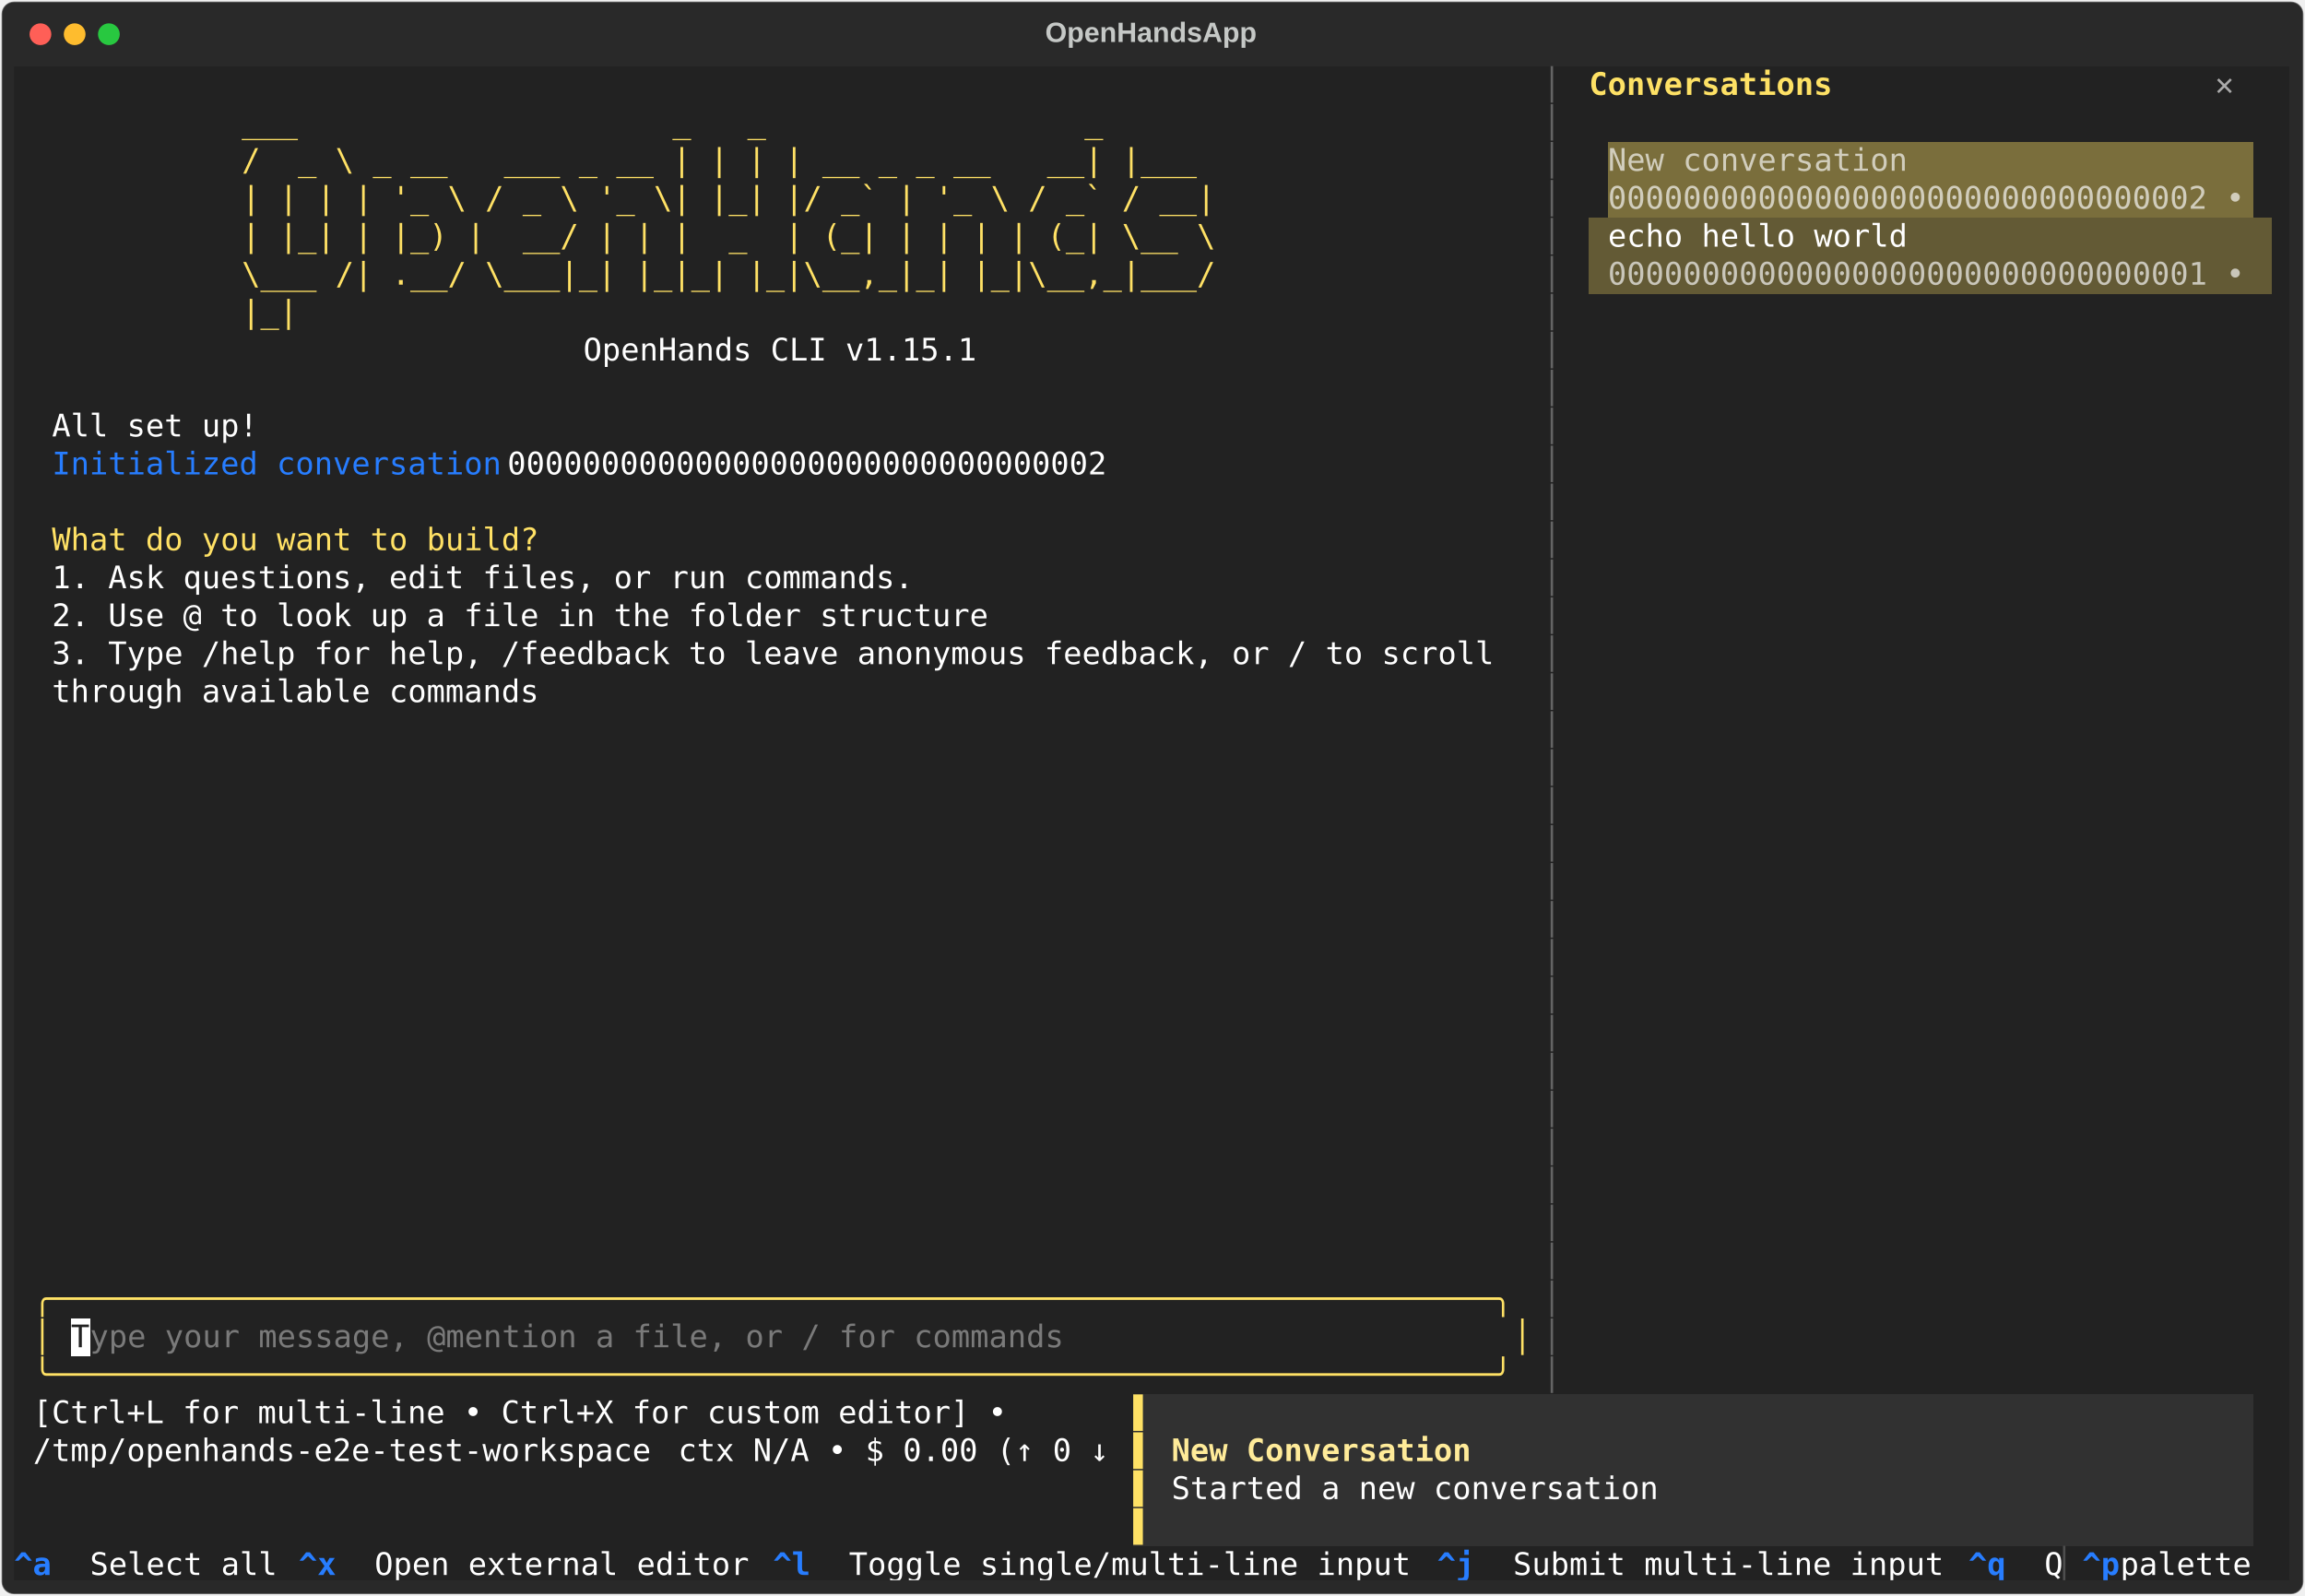
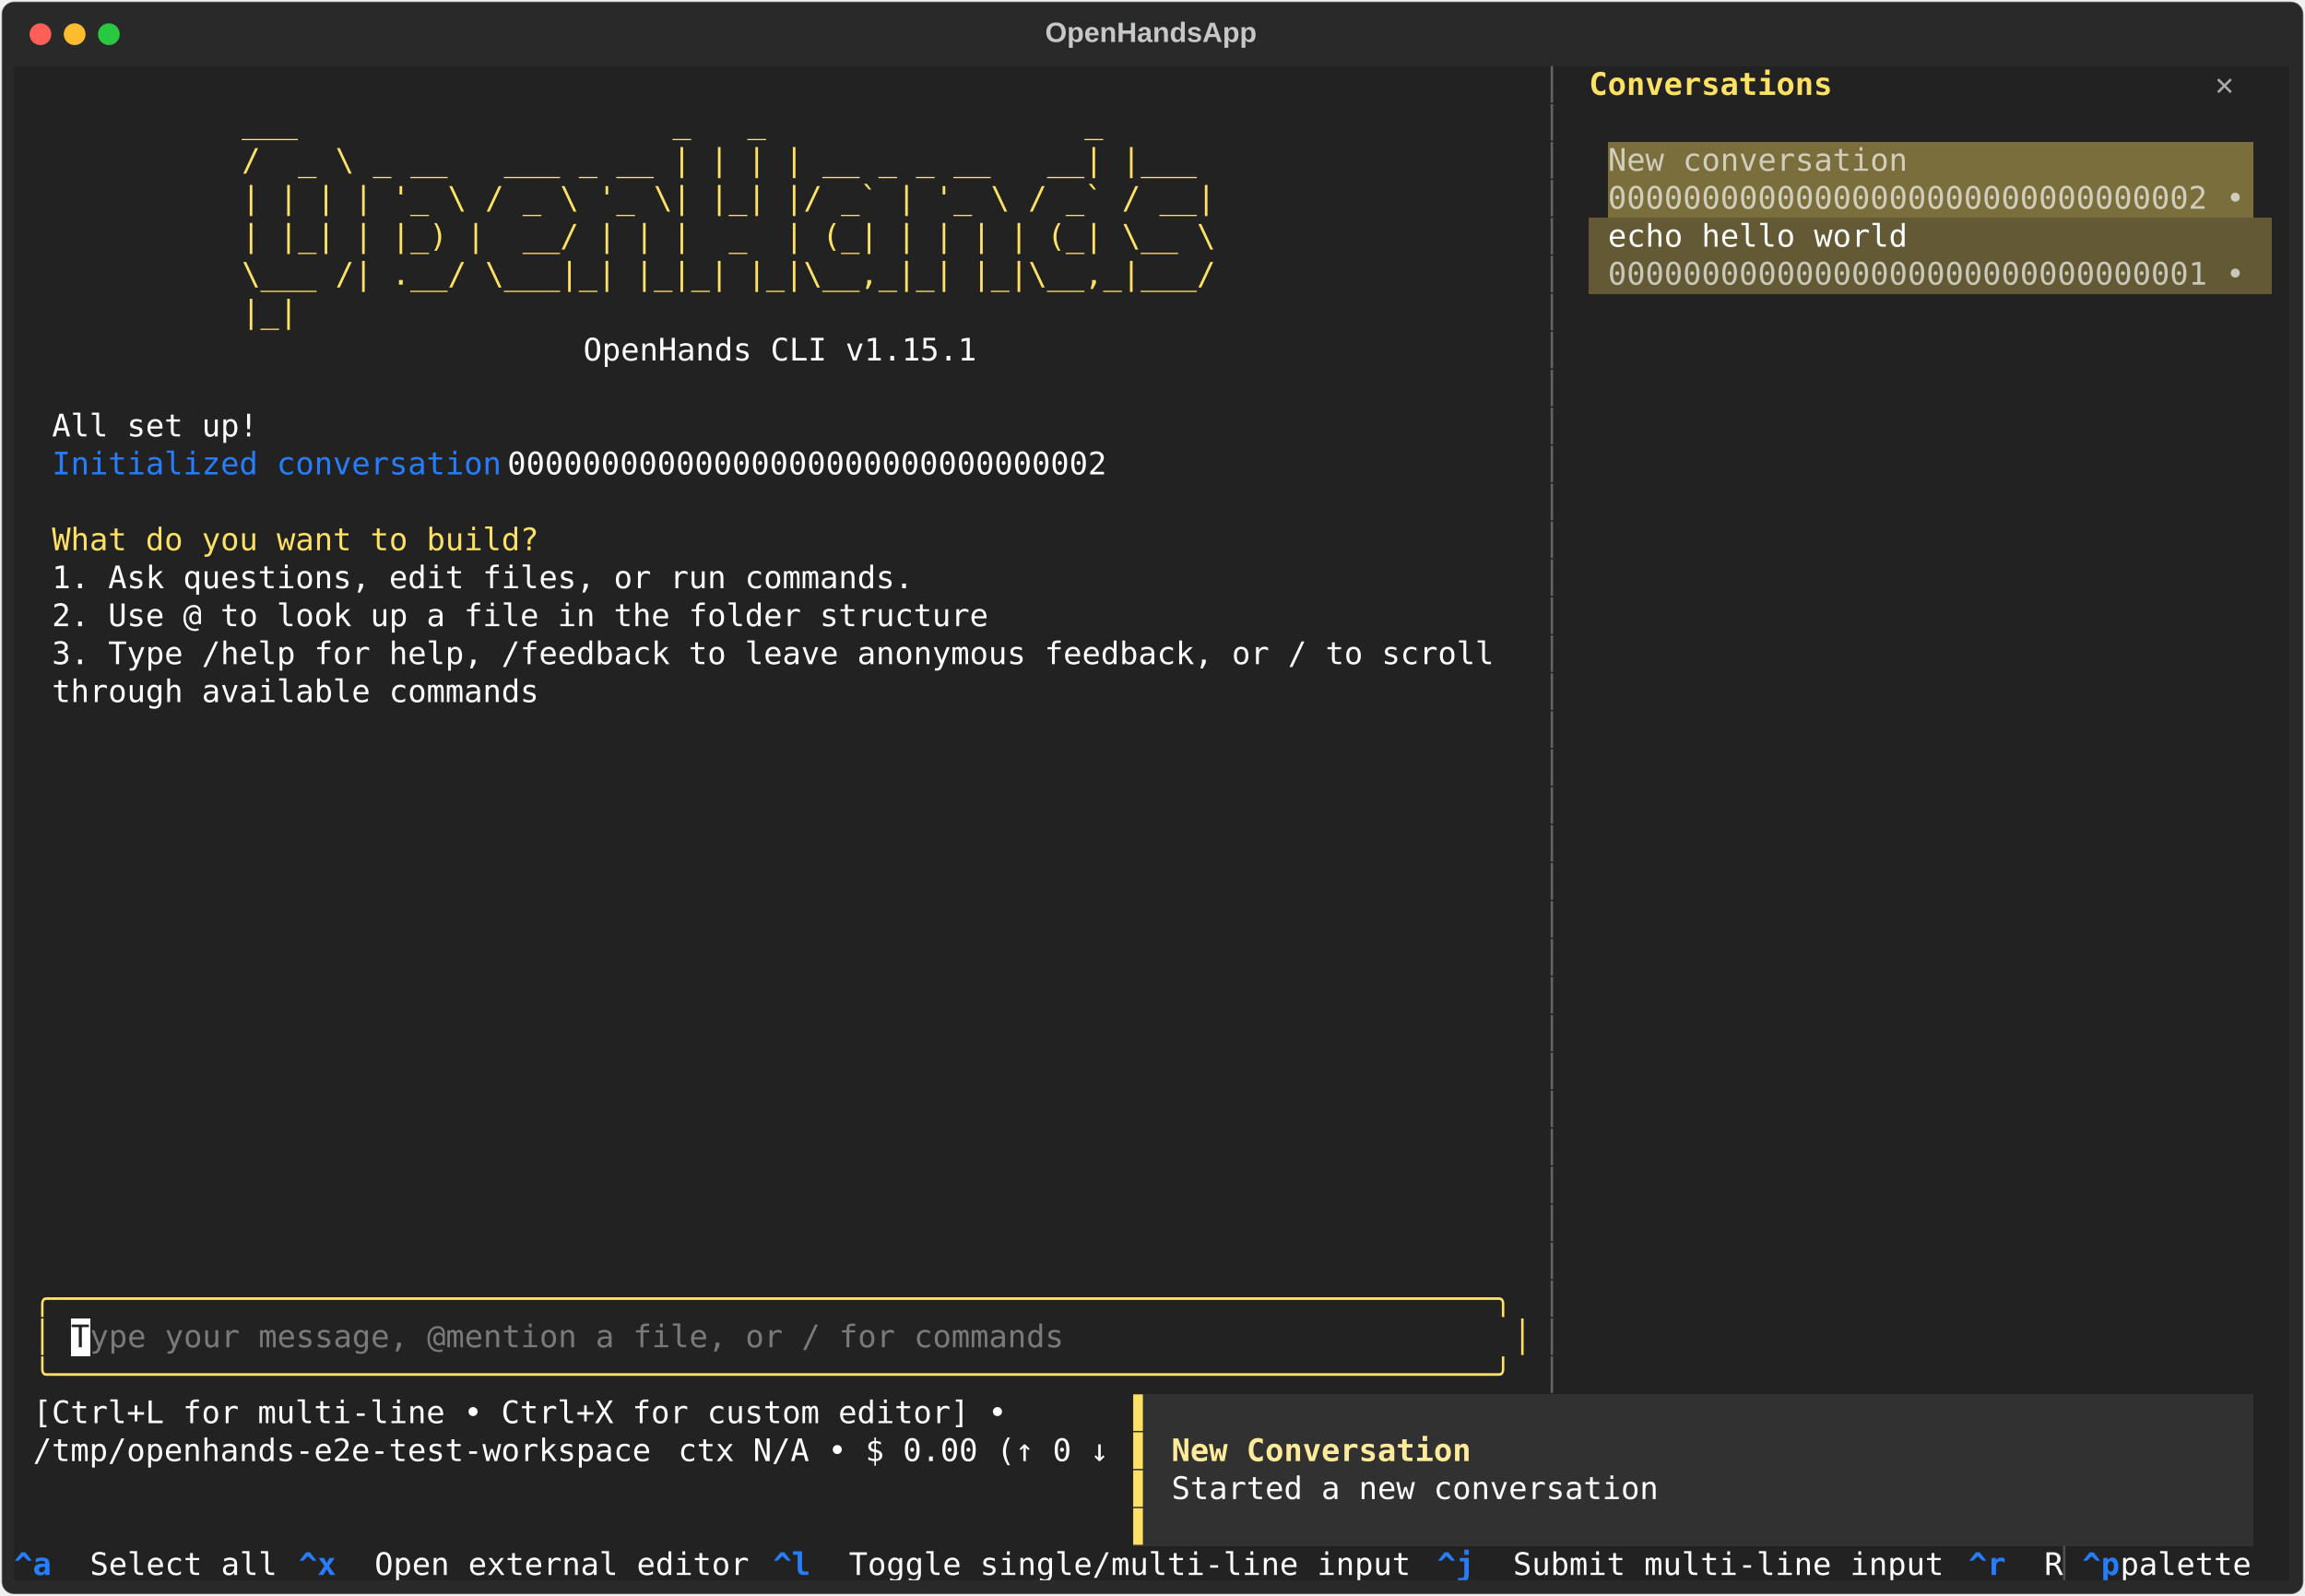
<svg xmlns="http://www.w3.org/2000/svg" class="rich-terminal" viewBox="0 0 1482 1026.0">
  <style>

    @font-face {
        font-family: "Fira Code";
        src: local("FiraCode-Regular"),
                url("https://cdnjs.cloudflare.com/ajax/libs/firacode/6.2.0/woff2/FiraCode-Regular.woff2") format("woff2"),
                url("https://cdnjs.cloudflare.com/ajax/libs/firacode/6.2.0/woff/FiraCode-Regular.woff") format("woff");
        font-style: normal;
        font-weight: 400;
    }
    @font-face {
        font-family: "Fira Code";
        src: local("FiraCode-Bold"),
                url("https://cdnjs.cloudflare.com/ajax/libs/firacode/6.2.0/woff2/FiraCode-Bold.woff2") format("woff2"),
                url("https://cdnjs.cloudflare.com/ajax/libs/firacode/6.2.0/woff/FiraCode-Bold.woff") format("woff");
        font-style: bold;
        font-weight: 700;
    }

    .terminal-matrix {
        font-family: Fira Code, monospace;
        font-size: 20px;
        line-height: 24.4px;
        font-variant-east-asian: full-width;
    }

    .terminal-title {
        font-size: 18px;
        font-weight: bold;
        font-family: arial;
    }

    .terminal-r1 { fill: #c5c8c6 }
.terminal-r2 { fill: #646464 }
.terminal-r3 { fill: #fee165;font-weight: bold }
.terminal-r4 { fill: #aaaaaa;font-weight: bold }
.terminal-r5 { fill: #ffe165 }
.terminal-r6 { fill: #d1cdbc }
.terminal-r7 { fill: #ffffff }
.terminal-r8 { fill: #c9c6ba }
.terminal-r9 { fill: #277dff }
.terminal-r10 { fill: #fee165 }
.terminal-r11 { fill: #222222 }
.terminal-r12 { fill: #7a7a7a }
.terminal-r13 { fill: #ffeb99;font-weight: bold }
.terminal-r14 { fill: #277dff;font-weight: bold }
.terminal-r15 { fill: #4e4e4e }
    </style>
  <defs>
    <clipPath id="terminal-clip-terminal">
      <rect x="0" y="0" width="1463.0" height="975.0" />
    </clipPath>
    <clipPath id="terminal-line-0">
      <rect x="0" y="1.5" width="1464" height="24.65" />
    </clipPath>
    <clipPath id="terminal-line-1">
      <rect x="0" y="25.9" width="1464" height="24.65" />
    </clipPath>
    <clipPath id="terminal-line-2">
      <rect x="0" y="50.3" width="1464" height="24.65" />
    </clipPath>
    <clipPath id="terminal-line-3">
      <rect x="0" y="74.7" width="1464" height="24.65" />
    </clipPath>
    <clipPath id="terminal-line-4">
      <rect x="0" y="99.1" width="1464" height="24.65" />
    </clipPath>
    <clipPath id="terminal-line-5">
      <rect x="0" y="123.5" width="1464" height="24.65" />
    </clipPath>
    <clipPath id="terminal-line-6">
      <rect x="0" y="147.9" width="1464" height="24.65" />
    </clipPath>
    <clipPath id="terminal-line-7">
      <rect x="0" y="172.3" width="1464" height="24.65" />
    </clipPath>
    <clipPath id="terminal-line-8">
      <rect x="0" y="196.7" width="1464" height="24.65" />
    </clipPath>
    <clipPath id="terminal-line-9">
      <rect x="0" y="221.1" width="1464" height="24.65" />
    </clipPath>
    <clipPath id="terminal-line-10">
      <rect x="0" y="245.5" width="1464" height="24.65" />
    </clipPath>
    <clipPath id="terminal-line-11">
      <rect x="0" y="269.9" width="1464" height="24.65" />
    </clipPath>
    <clipPath id="terminal-line-12">
      <rect x="0" y="294.3" width="1464" height="24.65" />
    </clipPath>
    <clipPath id="terminal-line-13">
      <rect x="0" y="318.7" width="1464" height="24.65" />
    </clipPath>
    <clipPath id="terminal-line-14">
      <rect x="0" y="343.1" width="1464" height="24.65" />
    </clipPath>
    <clipPath id="terminal-line-15">
      <rect x="0" y="367.5" width="1464" height="24.65" />
    </clipPath>
    <clipPath id="terminal-line-16">
      <rect x="0" y="391.9" width="1464" height="24.65" />
    </clipPath>
    <clipPath id="terminal-line-17">
      <rect x="0" y="416.3" width="1464" height="24.65" />
    </clipPath>
    <clipPath id="terminal-line-18">
      <rect x="0" y="440.7" width="1464" height="24.65" />
    </clipPath>
    <clipPath id="terminal-line-19">
      <rect x="0" y="465.1" width="1464" height="24.65" />
    </clipPath>
    <clipPath id="terminal-line-20">
      <rect x="0" y="489.5" width="1464" height="24.65" />
    </clipPath>
    <clipPath id="terminal-line-21">
      <rect x="0" y="513.9" width="1464" height="24.65" />
    </clipPath>
    <clipPath id="terminal-line-22">
      <rect x="0" y="538.3" width="1464" height="24.65" />
    </clipPath>
    <clipPath id="terminal-line-23">
      <rect x="0" y="562.7" width="1464" height="24.65" />
    </clipPath>
    <clipPath id="terminal-line-24">
      <rect x="0" y="587.1" width="1464" height="24.65" />
    </clipPath>
    <clipPath id="terminal-line-25">
      <rect x="0" y="611.5" width="1464" height="24.65" />
    </clipPath>
    <clipPath id="terminal-line-26">
      <rect x="0" y="635.9" width="1464" height="24.65" />
    </clipPath>
    <clipPath id="terminal-line-27">
      <rect x="0" y="660.3" width="1464" height="24.65" />
    </clipPath>
    <clipPath id="terminal-line-28">
      <rect x="0" y="684.7" width="1464" height="24.65" />
    </clipPath>
    <clipPath id="terminal-line-29">
      <rect x="0" y="709.1" width="1464" height="24.65" />
    </clipPath>
    <clipPath id="terminal-line-30">
      <rect x="0" y="733.5" width="1464" height="24.65" />
    </clipPath>
    <clipPath id="terminal-line-31">
      <rect x="0" y="757.9" width="1464" height="24.65" />
    </clipPath>
    <clipPath id="terminal-line-32">
      <rect x="0" y="782.3" width="1464" height="24.65" />
    </clipPath>
    <clipPath id="terminal-line-33">
      <rect x="0" y="806.7" width="1464" height="24.65" />
    </clipPath>
    <clipPath id="terminal-line-34">
      <rect x="0" y="831.1" width="1464" height="24.65" />
    </clipPath>
    <clipPath id="terminal-line-35">
      <rect x="0" y="855.5" width="1464" height="24.65" />
    </clipPath>
    <clipPath id="terminal-line-36">
      <rect x="0" y="879.9" width="1464" height="24.65" />
    </clipPath>
    <clipPath id="terminal-line-37">
      <rect x="0" y="904.3" width="1464" height="24.65" />
    </clipPath>
    <clipPath id="terminal-line-38">
      <rect x="0" y="928.7" width="1464" height="24.65" />
    </clipPath>
  </defs>
  <rect fill="#292929" stroke="rgba(255,255,255,0.35)" stroke-width="1" x="1" y="1" width="1480" height="1024" rx="8" />
  <text class="terminal-title" fill="#c5c8c6" text-anchor="middle" x="740" y="27">OpenHandsApp</text>
  <g transform="translate(26,22)">
    <circle cx="0" cy="0" r="7" fill="#ff5f57" />
    <circle cx="22" cy="0" r="7" fill="#febc2e" />
    <circle cx="44" cy="0" r="7" fill="#28c840" />
  </g>
  <g transform="translate(9, 41)" clip-path="url(#terminal-clip-terminal)">
    <rect fill="#222222" x="0" y="1.5" width="988.2" height="24.65" shape-rendering="crispEdges" />
    <rect fill="#222222" x="988.2" y="1.5" width="12.2" height="24.65" shape-rendering="crispEdges" />
    <rect fill="#222222" x="1000.4" y="1.5" width="12.2" height="24.65" shape-rendering="crispEdges" />
    <rect fill="#222222" x="1012.6" y="1.5" width="158.6" height="24.65" shape-rendering="crispEdges" />
    <rect fill="#222222" x="1171.2" y="1.5" width="244" height="24.65" shape-rendering="crispEdges" />
    <rect fill="#222222" x="1415.2" y="1.5" width="36.6" height="24.65" shape-rendering="crispEdges" />
    <rect fill="#222222" x="1451.8" y="1.5" width="12.2" height="24.65" shape-rendering="crispEdges" />
    <rect fill="#222222" x="0" y="25.9" width="146.4" height="24.65" shape-rendering="crispEdges" />
    <rect fill="#222222" x="146.4" y="25.9" width="695.4" height="24.65" shape-rendering="crispEdges" />
    <rect fill="#222222" x="841.8" y="25.9" width="146.4" height="24.65" shape-rendering="crispEdges" />
    <rect fill="#222222" x="988.2" y="25.9" width="12.2" height="24.65" shape-rendering="crispEdges" />
    <rect fill="#222222" x="1000.4" y="25.9" width="463.6" height="24.65" shape-rendering="crispEdges" />
    <rect fill="#222222" x="0" y="50.3" width="146.4" height="24.65" shape-rendering="crispEdges" />
    <rect fill="#222222" x="146.4" y="50.3" width="695.4" height="24.65" shape-rendering="crispEdges" />
    <rect fill="#222222" x="841.8" y="50.3" width="146.4" height="24.65" shape-rendering="crispEdges" />
    <rect fill="#222222" x="988.2" y="50.3" width="12.2" height="24.65" shape-rendering="crispEdges" />
    <rect fill="#222222" x="1000.4" y="50.3" width="24.4" height="24.65" shape-rendering="crispEdges" />
    <rect fill="#7a6e3c" x="1024.8" y="50.3" width="195.2" height="24.65" shape-rendering="crispEdges" />
    <rect fill="#7a6e3c" x="1220" y="50.3" width="219.6" height="24.65" shape-rendering="crispEdges" />
    <rect fill="#222222" x="1439.6" y="50.3" width="24.4" height="24.65" shape-rendering="crispEdges" />
    <rect fill="#222222" x="0" y="74.7" width="146.4" height="24.65" shape-rendering="crispEdges" />
    <rect fill="#222222" x="146.4" y="74.7" width="695.4" height="24.65" shape-rendering="crispEdges" />
    <rect fill="#222222" x="841.8" y="74.7" width="146.4" height="24.65" shape-rendering="crispEdges" />
    <rect fill="#222222" x="988.2" y="74.7" width="12.2" height="24.65" shape-rendering="crispEdges" />
    <rect fill="#222222" x="1000.4" y="74.7" width="24.4" height="24.65" shape-rendering="crispEdges" />
    <rect fill="#7a6e3c" x="1024.8" y="74.7" width="414.8" height="24.65" shape-rendering="crispEdges" />
    <rect fill="#222222" x="1439.6" y="74.7" width="24.4" height="24.65" shape-rendering="crispEdges" />
    <rect fill="#222222" x="0" y="99.1" width="146.4" height="24.65" shape-rendering="crispEdges" />
    <rect fill="#222222" x="146.4" y="99.1" width="695.4" height="24.65" shape-rendering="crispEdges" />
    <rect fill="#222222" x="841.8" y="99.1" width="146.4" height="24.65" shape-rendering="crispEdges" />
    <rect fill="#222222" x="988.2" y="99.1" width="12.2" height="24.65" shape-rendering="crispEdges" />
    <rect fill="#222222" x="1000.4" y="99.1" width="12.2" height="24.65" shape-rendering="crispEdges" />
    <rect fill="#635a35" x="1012.6" y="99.1" width="12.2" height="24.65" shape-rendering="crispEdges" />
    <rect fill="#635a35" x="1024.8" y="99.1" width="195.2" height="24.65" shape-rendering="crispEdges" />
    <rect fill="#635a35" x="1220" y="99.1" width="231.8" height="24.65" shape-rendering="crispEdges" />
    <rect fill="#222222" x="1451.8" y="99.1" width="12.2" height="24.65" shape-rendering="crispEdges" />
    <rect fill="#222222" x="0" y="123.5" width="146.4" height="24.65" shape-rendering="crispEdges" />
    <rect fill="#222222" x="146.4" y="123.5" width="695.4" height="24.65" shape-rendering="crispEdges" />
    <rect fill="#222222" x="841.8" y="123.5" width="146.4" height="24.65" shape-rendering="crispEdges" />
    <rect fill="#222222" x="988.2" y="123.5" width="12.2" height="24.65" shape-rendering="crispEdges" />
    <rect fill="#222222" x="1000.4" y="123.5" width="12.2" height="24.65" shape-rendering="crispEdges" />
    <rect fill="#635a35" x="1012.6" y="123.5" width="12.2" height="24.65" shape-rendering="crispEdges" />
    <rect fill="#635a35" x="1024.8" y="123.5" width="414.8" height="24.65" shape-rendering="crispEdges" />
    <rect fill="#635a35" x="1439.6" y="123.5" width="12.2" height="24.65" shape-rendering="crispEdges" />
    <rect fill="#222222" x="1451.8" y="123.5" width="12.2" height="24.65" shape-rendering="crispEdges" />
    <rect fill="#222222" x="0" y="147.9" width="146.4" height="24.65" shape-rendering="crispEdges" />
    <rect fill="#222222" x="146.4" y="147.9" width="695.4" height="24.65" shape-rendering="crispEdges" />
    <rect fill="#222222" x="841.8" y="147.9" width="146.4" height="24.65" shape-rendering="crispEdges" />
    <rect fill="#222222" x="988.2" y="147.9" width="12.2" height="24.65" shape-rendering="crispEdges" />
    <rect fill="#222222" x="1000.4" y="147.9" width="463.6" height="24.65" shape-rendering="crispEdges" />
    <rect fill="#222222" x="0" y="172.3" width="366" height="24.65" shape-rendering="crispEdges" />
    <rect fill="#222222" x="366" y="172.3" width="256.2" height="24.65" shape-rendering="crispEdges" />
    <rect fill="#222222" x="622.2" y="172.3" width="366" height="24.65" shape-rendering="crispEdges" />
    <rect fill="#222222" x="988.2" y="172.3" width="12.2" height="24.65" shape-rendering="crispEdges" />
    <rect fill="#222222" x="1000.4" y="172.3" width="463.6" height="24.65" shape-rendering="crispEdges" />
    <rect fill="#222222" x="0" y="196.7" width="988.2" height="24.65" shape-rendering="crispEdges" />
    <rect fill="#222222" x="988.2" y="196.7" width="12.2" height="24.65" shape-rendering="crispEdges" />
    <rect fill="#222222" x="1000.4" y="196.7" width="463.6" height="24.65" shape-rendering="crispEdges" />
    <rect fill="#222222" x="0" y="221.1" width="24.4" height="24.65" shape-rendering="crispEdges" />
    <rect fill="#222222" x="24.4" y="221.1" width="134.2" height="24.65" shape-rendering="crispEdges" />
    <rect fill="#222222" x="158.6" y="221.1" width="829.6" height="24.65" shape-rendering="crispEdges" />
    <rect fill="#222222" x="988.2" y="221.1" width="12.2" height="24.65" shape-rendering="crispEdges" />
    <rect fill="#222222" x="1000.4" y="221.1" width="463.6" height="24.65" shape-rendering="crispEdges" />
    <rect fill="#222222" x="0" y="245.5" width="24.4" height="24.65" shape-rendering="crispEdges" />
    <rect fill="#222222" x="24.4" y="245.5" width="292.8" height="24.65" shape-rendering="crispEdges" />
    <rect fill="#222222" x="317.2" y="245.5" width="402.6" height="24.65" shape-rendering="crispEdges" />
    <rect fill="#222222" x="719.8" y="245.5" width="268.4" height="24.65" shape-rendering="crispEdges" />
    <rect fill="#222222" x="988.2" y="245.5" width="12.2" height="24.65" shape-rendering="crispEdges" />
    <rect fill="#222222" x="1000.4" y="245.5" width="463.6" height="24.65" shape-rendering="crispEdges" />
    <rect fill="#222222" x="0" y="269.9" width="988.2" height="24.65" shape-rendering="crispEdges" />
    <rect fill="#222222" x="988.2" y="269.9" width="12.2" height="24.65" shape-rendering="crispEdges" />
    <rect fill="#222222" x="1000.4" y="269.9" width="463.6" height="24.65" shape-rendering="crispEdges" />
    <rect fill="#222222" x="0" y="294.3" width="24.4" height="24.65" shape-rendering="crispEdges" />
    <rect fill="#222222" x="24.4" y="294.3" width="317.2" height="24.65" shape-rendering="crispEdges" />
    <rect fill="#222222" x="341.6" y="294.3" width="646.6" height="24.65" shape-rendering="crispEdges" />
    <rect fill="#222222" x="988.2" y="294.3" width="12.2" height="24.65" shape-rendering="crispEdges" />
    <rect fill="#222222" x="1000.4" y="294.3" width="463.6" height="24.65" shape-rendering="crispEdges" />
    <rect fill="#222222" x="0" y="318.7" width="24.4" height="24.65" shape-rendering="crispEdges" />
    <rect fill="#222222" x="24.4" y="318.7" width="561.2" height="24.65" shape-rendering="crispEdges" />
    <rect fill="#222222" x="585.6" y="318.7" width="402.6" height="24.65" shape-rendering="crispEdges" />
    <rect fill="#222222" x="988.2" y="318.7" width="12.2" height="24.65" shape-rendering="crispEdges" />
    <rect fill="#222222" x="1000.4" y="318.7" width="463.6" height="24.65" shape-rendering="crispEdges" />
    <rect fill="#222222" x="0" y="343.1" width="24.4" height="24.65" shape-rendering="crispEdges" />
    <rect fill="#222222" x="24.4" y="343.1" width="610" height="24.65" shape-rendering="crispEdges" />
    <rect fill="#222222" x="634.4" y="343.1" width="353.8" height="24.65" shape-rendering="crispEdges" />
    <rect fill="#222222" x="988.2" y="343.1" width="12.2" height="24.65" shape-rendering="crispEdges" />
    <rect fill="#222222" x="1000.4" y="343.1" width="463.6" height="24.65" shape-rendering="crispEdges" />
    <rect fill="#222222" x="0" y="367.5" width="24.4" height="24.65" shape-rendering="crispEdges" />
    <rect fill="#222222" x="24.4" y="367.5" width="939.4" height="24.65" shape-rendering="crispEdges" />
    <rect fill="#222222" x="963.8" y="367.5" width="24.4" height="24.65" shape-rendering="crispEdges" />
    <rect fill="#222222" x="988.2" y="367.5" width="12.2" height="24.65" shape-rendering="crispEdges" />
    <rect fill="#222222" x="1000.4" y="367.5" width="463.6" height="24.65" shape-rendering="crispEdges" />
    <rect fill="#222222" x="0" y="391.9" width="24.4" height="24.65" shape-rendering="crispEdges" />
    <rect fill="#222222" x="24.4" y="391.9" width="317.2" height="24.65" shape-rendering="crispEdges" />
    <rect fill="#222222" x="341.6" y="391.9" width="646.6" height="24.65" shape-rendering="crispEdges" />
    <rect fill="#222222" x="988.2" y="391.9" width="12.2" height="24.65" shape-rendering="crispEdges" />
    <rect fill="#222222" x="1000.4" y="391.9" width="463.6" height="24.65" shape-rendering="crispEdges" />
    <rect fill="#222222" x="0" y="416.3" width="988.2" height="24.65" shape-rendering="crispEdges" />
    <rect fill="#222222" x="988.2" y="416.3" width="12.2" height="24.65" shape-rendering="crispEdges" />
    <rect fill="#222222" x="1000.4" y="416.3" width="463.6" height="24.65" shape-rendering="crispEdges" />
    <rect fill="#222222" x="0" y="440.7" width="988.2" height="24.65" shape-rendering="crispEdges" />
    <rect fill="#222222" x="988.2" y="440.7" width="12.2" height="24.65" shape-rendering="crispEdges" />
    <rect fill="#222222" x="1000.4" y="440.7" width="463.6" height="24.65" shape-rendering="crispEdges" />
    <rect fill="#222222" x="0" y="465.1" width="988.2" height="24.65" shape-rendering="crispEdges" />
    <rect fill="#222222" x="988.2" y="465.1" width="12.2" height="24.65" shape-rendering="crispEdges" />
    <rect fill="#222222" x="1000.4" y="465.1" width="463.6" height="24.65" shape-rendering="crispEdges" />
    <rect fill="#222222" x="0" y="489.5" width="988.2" height="24.65" shape-rendering="crispEdges" />
    <rect fill="#222222" x="988.2" y="489.5" width="12.2" height="24.65" shape-rendering="crispEdges" />
    <rect fill="#222222" x="1000.4" y="489.5" width="463.6" height="24.65" shape-rendering="crispEdges" />
    <rect fill="#222222" x="0" y="513.9" width="988.2" height="24.65" shape-rendering="crispEdges" />
    <rect fill="#222222" x="988.2" y="513.9" width="12.2" height="24.65" shape-rendering="crispEdges" />
    <rect fill="#222222" x="1000.4" y="513.9" width="463.6" height="24.65" shape-rendering="crispEdges" />
    <rect fill="#222222" x="0" y="538.3" width="988.2" height="24.65" shape-rendering="crispEdges" />
    <rect fill="#222222" x="988.2" y="538.3" width="12.2" height="24.65" shape-rendering="crispEdges" />
    <rect fill="#222222" x="1000.4" y="538.3" width="463.6" height="24.65" shape-rendering="crispEdges" />
    <rect fill="#222222" x="0" y="562.7" width="988.2" height="24.65" shape-rendering="crispEdges" />
    <rect fill="#222222" x="988.2" y="562.7" width="12.2" height="24.65" shape-rendering="crispEdges" />
    <rect fill="#222222" x="1000.4" y="562.7" width="463.6" height="24.65" shape-rendering="crispEdges" />
    <rect fill="#222222" x="0" y="587.1" width="988.2" height="24.65" shape-rendering="crispEdges" />
    <rect fill="#222222" x="988.2" y="587.1" width="12.2" height="24.65" shape-rendering="crispEdges" />
    <rect fill="#222222" x="1000.4" y="587.1" width="463.6" height="24.65" shape-rendering="crispEdges" />
    <rect fill="#222222" x="0" y="611.5" width="988.2" height="24.65" shape-rendering="crispEdges" />
    <rect fill="#222222" x="988.2" y="611.5" width="12.2" height="24.65" shape-rendering="crispEdges" />
    <rect fill="#222222" x="1000.4" y="611.5" width="463.6" height="24.65" shape-rendering="crispEdges" />
    <rect fill="#222222" x="0" y="635.9" width="988.2" height="24.65" shape-rendering="crispEdges" />
    <rect fill="#222222" x="988.2" y="635.9" width="12.2" height="24.65" shape-rendering="crispEdges" />
    <rect fill="#222222" x="1000.4" y="635.9" width="463.6" height="24.65" shape-rendering="crispEdges" />
    <rect fill="#222222" x="0" y="660.3" width="988.2" height="24.65" shape-rendering="crispEdges" />
    <rect fill="#222222" x="988.2" y="660.3" width="12.2" height="24.65" shape-rendering="crispEdges" />
    <rect fill="#222222" x="1000.4" y="660.3" width="463.6" height="24.65" shape-rendering="crispEdges" />
    <rect fill="#222222" x="0" y="684.7" width="988.2" height="24.65" shape-rendering="crispEdges" />
    <rect fill="#222222" x="988.2" y="684.7" width="12.2" height="24.65" shape-rendering="crispEdges" />
    <rect fill="#222222" x="1000.4" y="684.7" width="463.6" height="24.65" shape-rendering="crispEdges" />
    <rect fill="#222222" x="0" y="709.1" width="988.2" height="24.65" shape-rendering="crispEdges" />
    <rect fill="#222222" x="988.2" y="709.1" width="12.2" height="24.65" shape-rendering="crispEdges" />
    <rect fill="#222222" x="1000.4" y="709.1" width="463.6" height="24.65" shape-rendering="crispEdges" />
    <rect fill="#222222" x="0" y="733.5" width="988.2" height="24.65" shape-rendering="crispEdges" />
    <rect fill="#222222" x="988.2" y="733.5" width="12.2" height="24.65" shape-rendering="crispEdges" />
    <rect fill="#222222" x="1000.4" y="733.5" width="463.6" height="24.65" shape-rendering="crispEdges" />
    <rect fill="#222222" x="0" y="757.9" width="12.2" height="24.65" shape-rendering="crispEdges" />
    <rect fill="#222222" x="12.2" y="757.9" width="12.2" height="24.65" shape-rendering="crispEdges" />
    <rect fill="#222222" x="24.4" y="757.9" width="963.8" height="24.65" shape-rendering="crispEdges" />
    <rect fill="#222222" x="988.2" y="757.9" width="12.2" height="24.65" shape-rendering="crispEdges" />
    <rect fill="#222222" x="1000.4" y="757.9" width="463.6" height="24.65" shape-rendering="crispEdges" />
    <rect fill="#222222" x="0" y="782.3" width="12.2" height="24.65" shape-rendering="crispEdges" />
    <rect fill="#222222" x="12.2" y="782.3" width="963.8" height="24.65" shape-rendering="crispEdges" />
    <rect fill="#222222" x="976" y="782.3" width="12.2" height="24.65" shape-rendering="crispEdges" />
    <rect fill="#222222" x="988.2" y="782.3" width="12.2" height="24.65" shape-rendering="crispEdges" />
    <rect fill="#222222" x="1000.4" y="782.3" width="463.6" height="24.65" shape-rendering="crispEdges" />
    <rect fill="#222222" x="0" y="806.7" width="12.2" height="24.65" shape-rendering="crispEdges" />
    <rect fill="#222222" x="12.2" y="806.7" width="12.2" height="24.65" shape-rendering="crispEdges" />
    <rect fill="#222222" x="24.4" y="806.7" width="12.2" height="24.65" shape-rendering="crispEdges" />
    <rect fill="#ffffff" x="36.6" y="806.7" width="12.2" height="24.65" shape-rendering="crispEdges" />
    <rect fill="#222222" x="48.8" y="806.7" width="634.4" height="24.65" shape-rendering="crispEdges" />
    <rect fill="#222222" x="683.2" y="806.7" width="280.6" height="24.65" shape-rendering="crispEdges" />
    <rect fill="#222222" x="963.8" y="806.7" width="12.2" height="24.65" shape-rendering="crispEdges" />
    <rect fill="#222222" x="976" y="806.7" width="12.2" height="24.65" shape-rendering="crispEdges" />
    <rect fill="#222222" x="988.2" y="806.7" width="12.2" height="24.65" shape-rendering="crispEdges" />
    <rect fill="#222222" x="1000.4" y="806.7" width="463.6" height="24.65" shape-rendering="crispEdges" />
    <rect fill="#222222" x="0" y="831.1" width="12.2" height="24.65" shape-rendering="crispEdges" />
    <rect fill="#222222" x="12.2" y="831.1" width="963.8" height="24.65" shape-rendering="crispEdges" />
    <rect fill="#222222" x="976" y="831.1" width="12.2" height="24.65" shape-rendering="crispEdges" />
    <rect fill="#222222" x="988.2" y="831.1" width="12.2" height="24.65" shape-rendering="crispEdges" />
    <rect fill="#222222" x="1000.4" y="831.1" width="463.6" height="24.65" shape-rendering="crispEdges" />
    <rect fill="#222222" x="0" y="855.5" width="12.2" height="24.65" shape-rendering="crispEdges" />
    <rect fill="#222222" x="12.2" y="855.5" width="634.4" height="24.65" shape-rendering="crispEdges" />
    <rect fill="#222222" x="646.6" y="855.5" width="73.2" height="24.65" shape-rendering="crispEdges" />
    <rect fill="#313131" x="719.8" y="855.5" width="12.2" height="24.65" shape-rendering="crispEdges" />
    <rect fill="#313131" x="732" y="855.5" width="707.6" height="24.65" shape-rendering="crispEdges" />
    <rect fill="#222222" x="1439.6" y="855.5" width="24.4" height="24.65" shape-rendering="crispEdges" />
    <rect fill="#222222" x="0" y="879.9" width="12.2" height="24.65" shape-rendering="crispEdges" />
    <rect fill="#222222" x="12.2" y="879.9" width="414.8" height="24.65" shape-rendering="crispEdges" />
    <rect fill="#222222" x="427" y="879.9" width="292.8" height="24.65" shape-rendering="crispEdges" />
    <rect fill="#313131" x="719.8" y="879.9" width="12.2" height="24.65" shape-rendering="crispEdges" />
    <rect fill="#313131" x="732" y="879.9" width="12.2" height="24.65" shape-rendering="crispEdges" />
    <rect fill="#313131" x="744.2" y="879.9" width="195.2" height="24.65" shape-rendering="crispEdges" />
    <rect fill="#313131" x="939.4" y="879.9" width="500.2" height="24.65" shape-rendering="crispEdges" />
    <rect fill="#222222" x="1439.6" y="879.9" width="24.4" height="24.65" shape-rendering="crispEdges" />
    <rect fill="#222222" x="0" y="904.3" width="719.8" height="24.65" shape-rendering="crispEdges" />
    <rect fill="#313131" x="719.8" y="904.3" width="12.2" height="24.65" shape-rendering="crispEdges" />
    <rect fill="#313131" x="732" y="904.3" width="12.2" height="24.65" shape-rendering="crispEdges" />
    <rect fill="#313131" x="744.2" y="904.3" width="317.2" height="24.65" shape-rendering="crispEdges" />
    <rect fill="#313131" x="1061.4" y="904.3" width="378.2" height="24.65" shape-rendering="crispEdges" />
    <rect fill="#222222" x="1439.6" y="904.3" width="24.4" height="24.65" shape-rendering="crispEdges" />
    <rect fill="#222222" x="0" y="928.7" width="719.8" height="24.65" shape-rendering="crispEdges" />
    <rect fill="#313131" x="719.8" y="928.7" width="12.2" height="24.65" shape-rendering="crispEdges" />
    <rect fill="#313131" x="732" y="928.7" width="707.6" height="24.65" shape-rendering="crispEdges" />
    <rect fill="#222222" x="1439.6" y="928.7" width="24.4" height="24.65" shape-rendering="crispEdges" />
    <rect fill="#222222" x="0" y="953.1" width="48.8" height="24.65" shape-rendering="crispEdges" />
    <rect fill="#222222" x="48.8" y="953.1" width="134.2" height="24.65" shape-rendering="crispEdges" />
    <rect fill="#222222" x="183" y="953.1" width="48.8" height="24.65" shape-rendering="crispEdges" />
    <rect fill="#222222" x="231.8" y="953.1" width="256.2" height="24.65" shape-rendering="crispEdges" />
    <rect fill="#222222" x="488" y="953.1" width="48.8" height="24.65" shape-rendering="crispEdges" />
    <rect fill="#222222" x="536.8" y="953.1" width="378.2" height="24.65" shape-rendering="crispEdges" />
    <rect fill="#222222" x="915" y="953.1" width="48.8" height="24.65" shape-rendering="crispEdges" />
    <rect fill="#222222" x="963.8" y="953.1" width="292.8" height="24.65" shape-rendering="crispEdges" />
    <rect fill="#222222" x="1256.6" y="953.1" width="48.8" height="24.65" shape-rendering="crispEdges" />
    <rect fill="#222222" x="1305.4" y="953.1" width="12.2" height="24.65" shape-rendering="crispEdges" />
    <rect fill="#222222" x="1317.6" y="953.1" width="12.2" height="24.65" shape-rendering="crispEdges" />
    <rect fill="#222222" x="1329.8" y="953.1" width="24.4" height="24.65" shape-rendering="crispEdges" />
    <rect fill="#222222" x="1354.2" y="953.1" width="97.6" height="24.65" shape-rendering="crispEdges" />
    <rect fill="#222222" x="1451.8" y="953.1" width="12.2" height="24.65" shape-rendering="crispEdges" />
    <g class="terminal-matrix">
      <text class="terminal-r2" x="988.2" y="20" textLength="12.2" clip-path="url(#terminal-line-0)">▏</text>
      <text class="terminal-r3" x="1012.6" y="20" textLength="158.6" clip-path="url(#terminal-line-0)">Conversations</text>
      <text class="terminal-r4" x="1415.2" y="20" textLength="36.6" clip-path="url(#terminal-line-0)"> ✕ </text>
      <text class="terminal-r1" x="1464" y="20" textLength="12.2" clip-path="url(#terminal-line-0)">
</text>
      <text class="terminal-r5" x="146.4" y="44.4" textLength="695.4" clip-path="url(#terminal-line-1)">     ___                    _   _                 _      </text>
      <text class="terminal-r2" x="988.2" y="44.4" textLength="12.2" clip-path="url(#terminal-line-1)">▏</text>
      <text class="terminal-r1" x="1464" y="44.4" textLength="12.2" clip-path="url(#terminal-line-1)">
</text>
      <text class="terminal-r5" x="146.4" y="68.8" textLength="695.4" clip-path="url(#terminal-line-2)">    /  _ \ _ __   ___ _ __ | | | | __ _ _ __   __| |___  </text>
      <text class="terminal-r2" x="988.2" y="68.8" textLength="12.2" clip-path="url(#terminal-line-2)">▏</text>
      <text class="terminal-r6" x="1024.8" y="68.8" textLength="195.2" clip-path="url(#terminal-line-2)">New conversation</text>
      <text class="terminal-r1" x="1464" y="68.8" textLength="12.2" clip-path="url(#terminal-line-2)">
</text>
      <text class="terminal-r5" x="146.4" y="93.2" textLength="695.4" clip-path="url(#terminal-line-3)">    | | | | '_ \ / _ \ '_ \| |_| |/ _` | '_ \ / _` / __| </text>
      <text class="terminal-r2" x="988.2" y="93.2" textLength="12.2" clip-path="url(#terminal-line-3)">▏</text>
      <text class="terminal-r6" x="1024.8" y="93.2" textLength="414.8" clip-path="url(#terminal-line-3)">00000000000000000000000000000002 •</text>
      <text class="terminal-r1" x="1464" y="93.2" textLength="12.2" clip-path="url(#terminal-line-3)">
</text>
      <text class="terminal-r5" x="146.4" y="117.6" textLength="695.4" clip-path="url(#terminal-line-4)">    | |_| | |_) |  __/ | | |  _  | (_| | | | | (_| \__ \ </text>
      <text class="terminal-r2" x="988.2" y="117.6" textLength="12.2" clip-path="url(#terminal-line-4)">▏</text>
      <text class="terminal-r7" x="1024.8" y="117.6" textLength="195.2" clip-path="url(#terminal-line-4)">echo hello world</text>
      <text class="terminal-r1" x="1464" y="117.6" textLength="12.2" clip-path="url(#terminal-line-4)">
</text>
      <text class="terminal-r5" x="146.4" y="142" textLength="695.4" clip-path="url(#terminal-line-5)">    \___ /| .__/ \___|_| |_|_| |_|\__,_|_| |_|\__,_|___/ </text>
      <text class="terminal-r2" x="988.2" y="142" textLength="12.2" clip-path="url(#terminal-line-5)">▏</text>
      <text class="terminal-r8" x="1024.8" y="142" textLength="414.8" clip-path="url(#terminal-line-5)">00000000000000000000000000000001 •</text>
      <text class="terminal-r1" x="1464" y="142" textLength="12.2" clip-path="url(#terminal-line-5)">
</text>
      <text class="terminal-r5" x="146.4" y="166.4" textLength="695.4" clip-path="url(#terminal-line-6)">          |_|                                            </text>
      <text class="terminal-r2" x="988.2" y="166.4" textLength="12.2" clip-path="url(#terminal-line-6)">▏</text>
      <text class="terminal-r1" x="1464" y="166.4" textLength="12.2" clip-path="url(#terminal-line-6)">
</text>
      <text class="terminal-r7" x="366" y="190.8" textLength="256.2" clip-path="url(#terminal-line-7)">OpenHands CLI v1.15.1</text>
      <text class="terminal-r2" x="988.2" y="190.8" textLength="12.2" clip-path="url(#terminal-line-7)">▏</text>
      <text class="terminal-r1" x="1464" y="190.8" textLength="12.2" clip-path="url(#terminal-line-7)">
</text>
      <text class="terminal-r2" x="988.2" y="215.2" textLength="12.2" clip-path="url(#terminal-line-8)">▏</text>
      <text class="terminal-r1" x="1464" y="215.2" textLength="12.2" clip-path="url(#terminal-line-8)">
</text>
      <text class="terminal-r7" x="24.4" y="239.6" textLength="134.2" clip-path="url(#terminal-line-9)">All set up!</text>
      <text class="terminal-r2" x="988.2" y="239.6" textLength="12.2" clip-path="url(#terminal-line-9)">▏</text>
      <text class="terminal-r1" x="1464" y="239.6" textLength="12.2" clip-path="url(#terminal-line-9)">
</text>
      <text class="terminal-r9" x="24.4" y="264" textLength="292.8" clip-path="url(#terminal-line-10)">Initialized conversation</text>
      <text class="terminal-r7" x="317.2" y="264" textLength="402.6" clip-path="url(#terminal-line-10)"> 00000000000000000000000000000002</text>
      <text class="terminal-r2" x="988.2" y="264" textLength="12.2" clip-path="url(#terminal-line-10)">▏</text>
      <text class="terminal-r1" x="1464" y="264" textLength="12.2" clip-path="url(#terminal-line-10)">
</text>
      <text class="terminal-r2" x="988.2" y="288.4" textLength="12.2" clip-path="url(#terminal-line-11)">▏</text>
      <text class="terminal-r1" x="1464" y="288.4" textLength="12.2" clip-path="url(#terminal-line-11)">
</text>
      <text class="terminal-r5" x="24.4" y="312.8" textLength="317.2" clip-path="url(#terminal-line-12)">What do you want to build?</text>
      <text class="terminal-r2" x="988.2" y="312.8" textLength="12.2" clip-path="url(#terminal-line-12)">▏</text>
      <text class="terminal-r1" x="1464" y="312.8" textLength="12.2" clip-path="url(#terminal-line-12)">
</text>
      <text class="terminal-r7" x="24.4" y="337.2" textLength="561.2" clip-path="url(#terminal-line-13)">1. Ask questions, edit files, or run commands.</text>
      <text class="terminal-r2" x="988.2" y="337.2" textLength="12.2" clip-path="url(#terminal-line-13)">▏</text>
      <text class="terminal-r1" x="1464" y="337.2" textLength="12.2" clip-path="url(#terminal-line-13)">
</text>
      <text class="terminal-r7" x="24.4" y="361.6" textLength="610" clip-path="url(#terminal-line-14)">2. Use @ to look up a file in the folder structure</text>
      <text class="terminal-r2" x="988.2" y="361.6" textLength="12.2" clip-path="url(#terminal-line-14)">▏</text>
      <text class="terminal-r1" x="1464" y="361.6" textLength="12.2" clip-path="url(#terminal-line-14)">
</text>
      <text class="terminal-r7" x="24.4" y="386" textLength="939.4" clip-path="url(#terminal-line-15)">3. Type /help for help, /feedback to leave anonymous feedback, or / to scroll</text>
      <text class="terminal-r2" x="988.2" y="386" textLength="12.2" clip-path="url(#terminal-line-15)">▏</text>
      <text class="terminal-r1" x="1464" y="386" textLength="12.2" clip-path="url(#terminal-line-15)">
</text>
      <text class="terminal-r7" x="24.4" y="410.4" textLength="317.2" clip-path="url(#terminal-line-16)">through available commands</text>
      <text class="terminal-r2" x="988.2" y="410.4" textLength="12.2" clip-path="url(#terminal-line-16)">▏</text>
      <text class="terminal-r1" x="1464" y="410.4" textLength="12.2" clip-path="url(#terminal-line-16)">
</text>
      <text class="terminal-r2" x="988.2" y="434.8" textLength="12.2" clip-path="url(#terminal-line-17)">▏</text>
      <text class="terminal-r1" x="1464" y="434.8" textLength="12.2" clip-path="url(#terminal-line-17)">
</text>
      <text class="terminal-r2" x="988.2" y="459.2" textLength="12.2" clip-path="url(#terminal-line-18)">▏</text>
      <text class="terminal-r1" x="1464" y="459.2" textLength="12.2" clip-path="url(#terminal-line-18)">
</text>
      <text class="terminal-r2" x="988.2" y="483.6" textLength="12.2" clip-path="url(#terminal-line-19)">▏</text>
      <text class="terminal-r1" x="1464" y="483.6" textLength="12.2" clip-path="url(#terminal-line-19)">
</text>
      <text class="terminal-r2" x="988.2" y="508" textLength="12.2" clip-path="url(#terminal-line-20)">▏</text>
      <text class="terminal-r1" x="1464" y="508" textLength="12.2" clip-path="url(#terminal-line-20)">
</text>
      <text class="terminal-r2" x="988.2" y="532.4" textLength="12.2" clip-path="url(#terminal-line-21)">▏</text>
      <text class="terminal-r1" x="1464" y="532.4" textLength="12.2" clip-path="url(#terminal-line-21)">
</text>
      <text class="terminal-r2" x="988.2" y="556.8" textLength="12.2" clip-path="url(#terminal-line-22)">▏</text>
      <text class="terminal-r1" x="1464" y="556.8" textLength="12.2" clip-path="url(#terminal-line-22)">
</text>
      <text class="terminal-r2" x="988.2" y="581.2" textLength="12.2" clip-path="url(#terminal-line-23)">▏</text>
      <text class="terminal-r1" x="1464" y="581.2" textLength="12.2" clip-path="url(#terminal-line-23)">
</text>
      <text class="terminal-r2" x="988.2" y="605.6" textLength="12.2" clip-path="url(#terminal-line-24)">▏</text>
      <text class="terminal-r1" x="1464" y="605.6" textLength="12.2" clip-path="url(#terminal-line-24)">
</text>
      <text class="terminal-r2" x="988.2" y="630" textLength="12.2" clip-path="url(#terminal-line-25)">▏</text>
      <text class="terminal-r1" x="1464" y="630" textLength="12.2" clip-path="url(#terminal-line-25)">
</text>
      <text class="terminal-r2" x="988.2" y="654.4" textLength="12.2" clip-path="url(#terminal-line-26)">▏</text>
      <text class="terminal-r1" x="1464" y="654.4" textLength="12.2" clip-path="url(#terminal-line-26)">
</text>
      <text class="terminal-r2" x="988.2" y="678.8" textLength="12.2" clip-path="url(#terminal-line-27)">▏</text>
      <text class="terminal-r1" x="1464" y="678.8" textLength="12.2" clip-path="url(#terminal-line-27)">
</text>
      <text class="terminal-r2" x="988.2" y="703.2" textLength="12.2" clip-path="url(#terminal-line-28)">▏</text>
      <text class="terminal-r1" x="1464" y="703.2" textLength="12.2" clip-path="url(#terminal-line-28)">
</text>
      <text class="terminal-r2" x="988.2" y="727.6" textLength="12.2" clip-path="url(#terminal-line-29)">▏</text>
      <text class="terminal-r1" x="1464" y="727.6" textLength="12.2" clip-path="url(#terminal-line-29)">
</text>
      <text class="terminal-r2" x="988.2" y="752" textLength="12.2" clip-path="url(#terminal-line-30)">▏</text>
      <text class="terminal-r1" x="1464" y="752" textLength="12.2" clip-path="url(#terminal-line-30)">
</text>
      <text class="terminal-r2" x="988.2" y="776.4" textLength="12.2" clip-path="url(#terminal-line-31)">▏</text>
      <text class="terminal-r1" x="1464" y="776.4" textLength="12.2" clip-path="url(#terminal-line-31)">
</text>
      <text class="terminal-r10" x="12.2" y="800.8" textLength="963.8" clip-path="url(#terminal-line-32)">╭─────────────────────────────────────────────────────────────────────────────╮</text>
      <text class="terminal-r2" x="988.2" y="800.8" textLength="12.2" clip-path="url(#terminal-line-32)">▏</text>
      <text class="terminal-r1" x="1464" y="800.8" textLength="12.2" clip-path="url(#terminal-line-32)">
</text>
      <text class="terminal-r10" x="12.2" y="825.2" textLength="12.2" clip-path="url(#terminal-line-33)">│</text>
      <text class="terminal-r11" x="36.6" y="825.2" textLength="12.2" clip-path="url(#terminal-line-33)">T</text>
      <text class="terminal-r12" x="48.8" y="825.2" textLength="634.4" clip-path="url(#terminal-line-33)">ype your message, @mention a file, or / for commands</text>
      <text class="terminal-r10" x="963.8" y="825.2" textLength="12.2" clip-path="url(#terminal-line-33)">│</text>
      <text class="terminal-r2" x="988.2" y="825.2" textLength="12.2" clip-path="url(#terminal-line-33)">▏</text>
      <text class="terminal-r1" x="1464" y="825.2" textLength="12.2" clip-path="url(#terminal-line-33)">
</text>
      <text class="terminal-r10" x="12.2" y="849.6" textLength="963.8" clip-path="url(#terminal-line-34)">╰─────────────────────────────────────────────────────────────────────────────╯</text>
      <text class="terminal-r2" x="988.2" y="849.6" textLength="12.2" clip-path="url(#terminal-line-34)">▏</text>
      <text class="terminal-r1" x="1464" y="849.6" textLength="12.2" clip-path="url(#terminal-line-34)">
</text>
      <text class="terminal-r7" x="12.2" y="874" textLength="634.4" clip-path="url(#terminal-line-35)">[Ctrl+L for multi-line • Ctrl+X for custom editor] •</text>
      <text class="terminal-r10" x="719.8" y="874" textLength="12.2" clip-path="url(#terminal-line-35)">▌</text>
      <text class="terminal-r1" x="1464" y="874" textLength="12.2" clip-path="url(#terminal-line-35)">
</text>
      <text class="terminal-r7" x="12.2" y="898.4" textLength="414.8" clip-path="url(#terminal-line-36)">/tmp/openhands-e2e-test-workspace </text>
      <text class="terminal-r7" x="427" y="898.4" textLength="292.8" clip-path="url(#terminal-line-36)">ctx N/A • $ 0.00 (↑ 0 ↓ </text>
      <text class="terminal-r10" x="719.8" y="898.4" textLength="12.2" clip-path="url(#terminal-line-36)">▌</text>
      <text class="terminal-r13" x="744.2" y="898.4" textLength="195.2" clip-path="url(#terminal-line-36)">New Conversation</text>
      <text class="terminal-r1" x="1464" y="898.4" textLength="12.2" clip-path="url(#terminal-line-36)">
</text>
      <text class="terminal-r10" x="719.8" y="922.8" textLength="12.2" clip-path="url(#terminal-line-37)">▌</text>
      <text class="terminal-r7" x="744.2" y="922.8" textLength="317.2" clip-path="url(#terminal-line-37)">Started a new conversation</text>
      <text class="terminal-r1" x="1464" y="922.8" textLength="12.2" clip-path="url(#terminal-line-37)">
</text>
      <text class="terminal-r10" x="719.8" y="947.2" textLength="12.2" clip-path="url(#terminal-line-38)">▌</text>
      <text class="terminal-r1" x="1464" y="947.2" textLength="12.2" clip-path="url(#terminal-line-38)">
</text>
      <text class="terminal-r14" x="0" y="971.6" textLength="48.8" clip-path="url(#terminal-line-39)"> ^a </text>
      <text class="terminal-r7" x="48.8" y="971.6" textLength="134.2" clip-path="url(#terminal-line-39)">Select all </text>
      <text class="terminal-r14" x="183" y="971.6" textLength="48.8" clip-path="url(#terminal-line-39)"> ^x </text>
      <text class="terminal-r7" x="231.8" y="971.6" textLength="256.2" clip-path="url(#terminal-line-39)">Open external editor </text>
      <text class="terminal-r14" x="488" y="971.6" textLength="48.8" clip-path="url(#terminal-line-39)"> ^l </text>
      <text class="terminal-r7" x="536.8" y="971.6" textLength="378.2" clip-path="url(#terminal-line-39)">Toggle single/multi-line input </text>
      <text class="terminal-r14" x="915" y="971.6" textLength="48.8" clip-path="url(#terminal-line-39)"> ^j </text>
      <text class="terminal-r7" x="963.8" y="971.6" textLength="292.8" clip-path="url(#terminal-line-39)">Submit multi-line input </text>
-       <text class="terminal-r14" x="1256.6" y="971.6" textLength="48.8" clip-path="url(#terminal-line-39)"> ^q </text>
-       <text class="terminal-r7" x="1305.4" y="971.6" textLength="12.2" clip-path="url(#terminal-line-39)">Q</text>
+       <text class="terminal-r14" x="1256.6" y="971.6" textLength="48.8" clip-path="url(#terminal-line-39)"> ^r </text>
+       <text class="terminal-r7" x="1305.4" y="971.6" textLength="12.2" clip-path="url(#terminal-line-39)">R</text>
      <text class="terminal-r15" x="1317.6" y="971.6" textLength="12.2" clip-path="url(#terminal-line-39)">▏</text>
      <text class="terminal-r14" x="1329.8" y="971.6" textLength="24.4" clip-path="url(#terminal-line-39)">^p</text>
      <text class="terminal-r7" x="1354.2" y="971.6" textLength="97.6" clip-path="url(#terminal-line-39)"> palette</text>
    </g>
  </g>
</svg>
